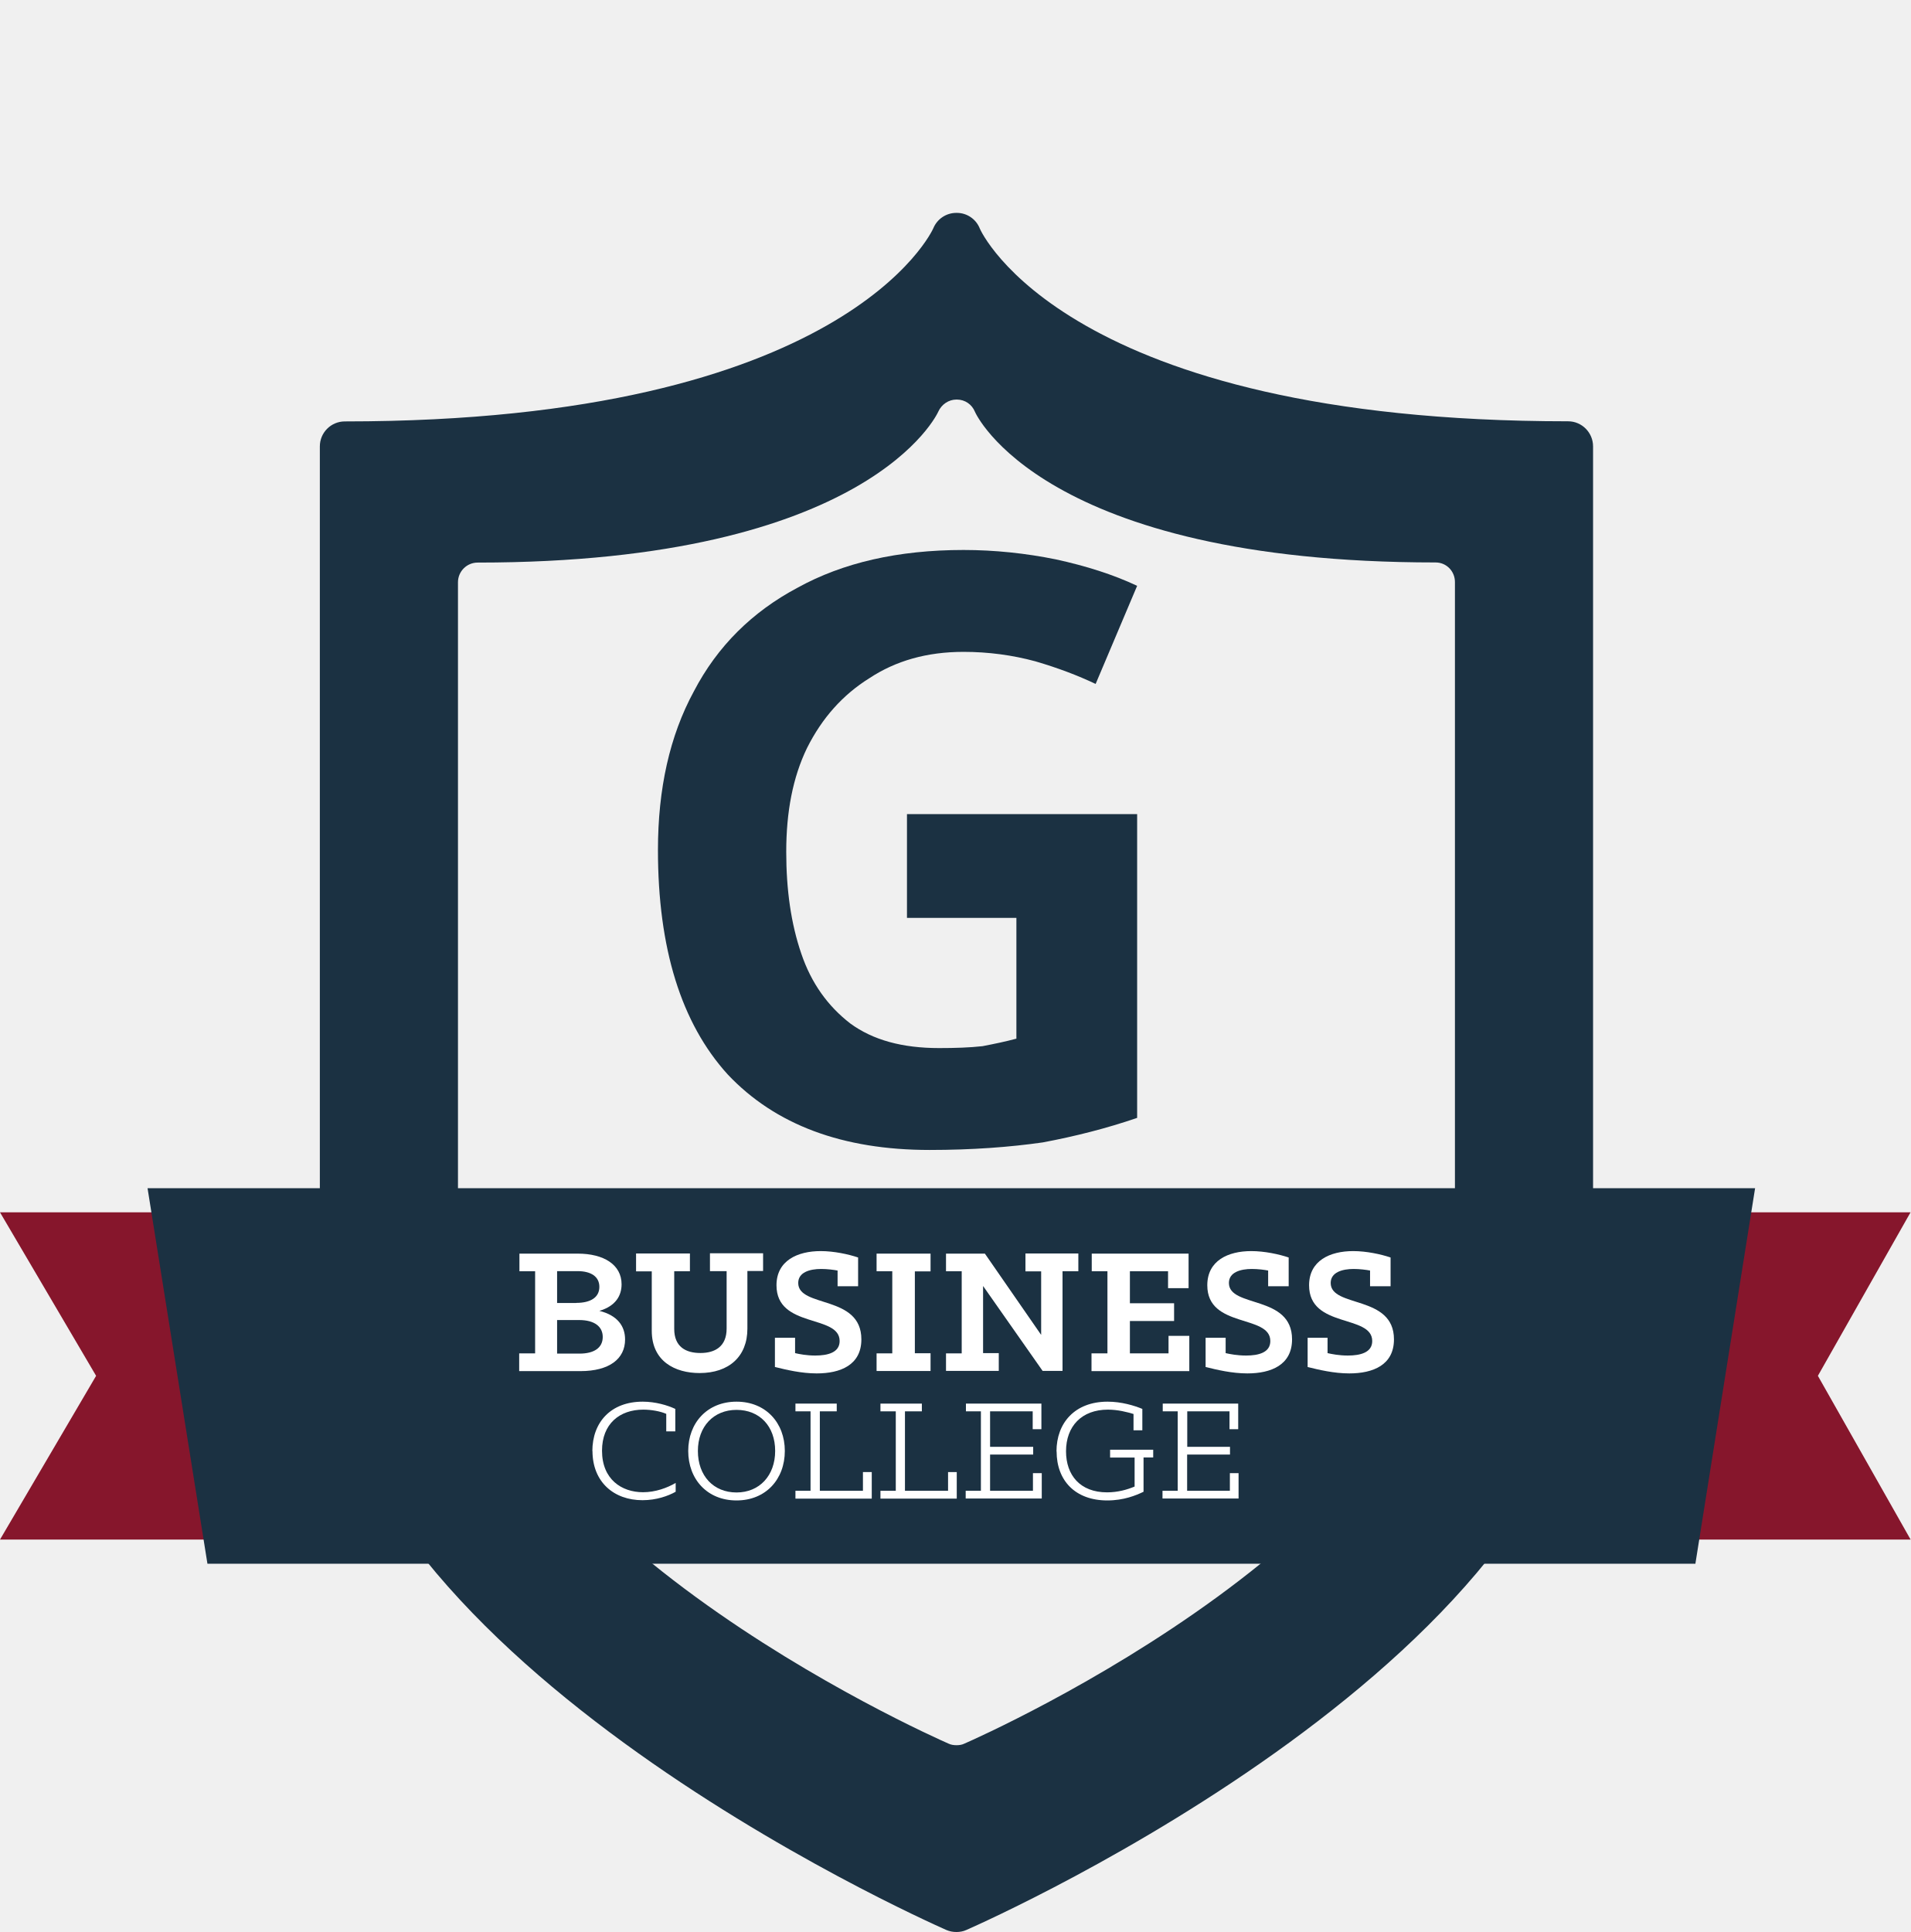
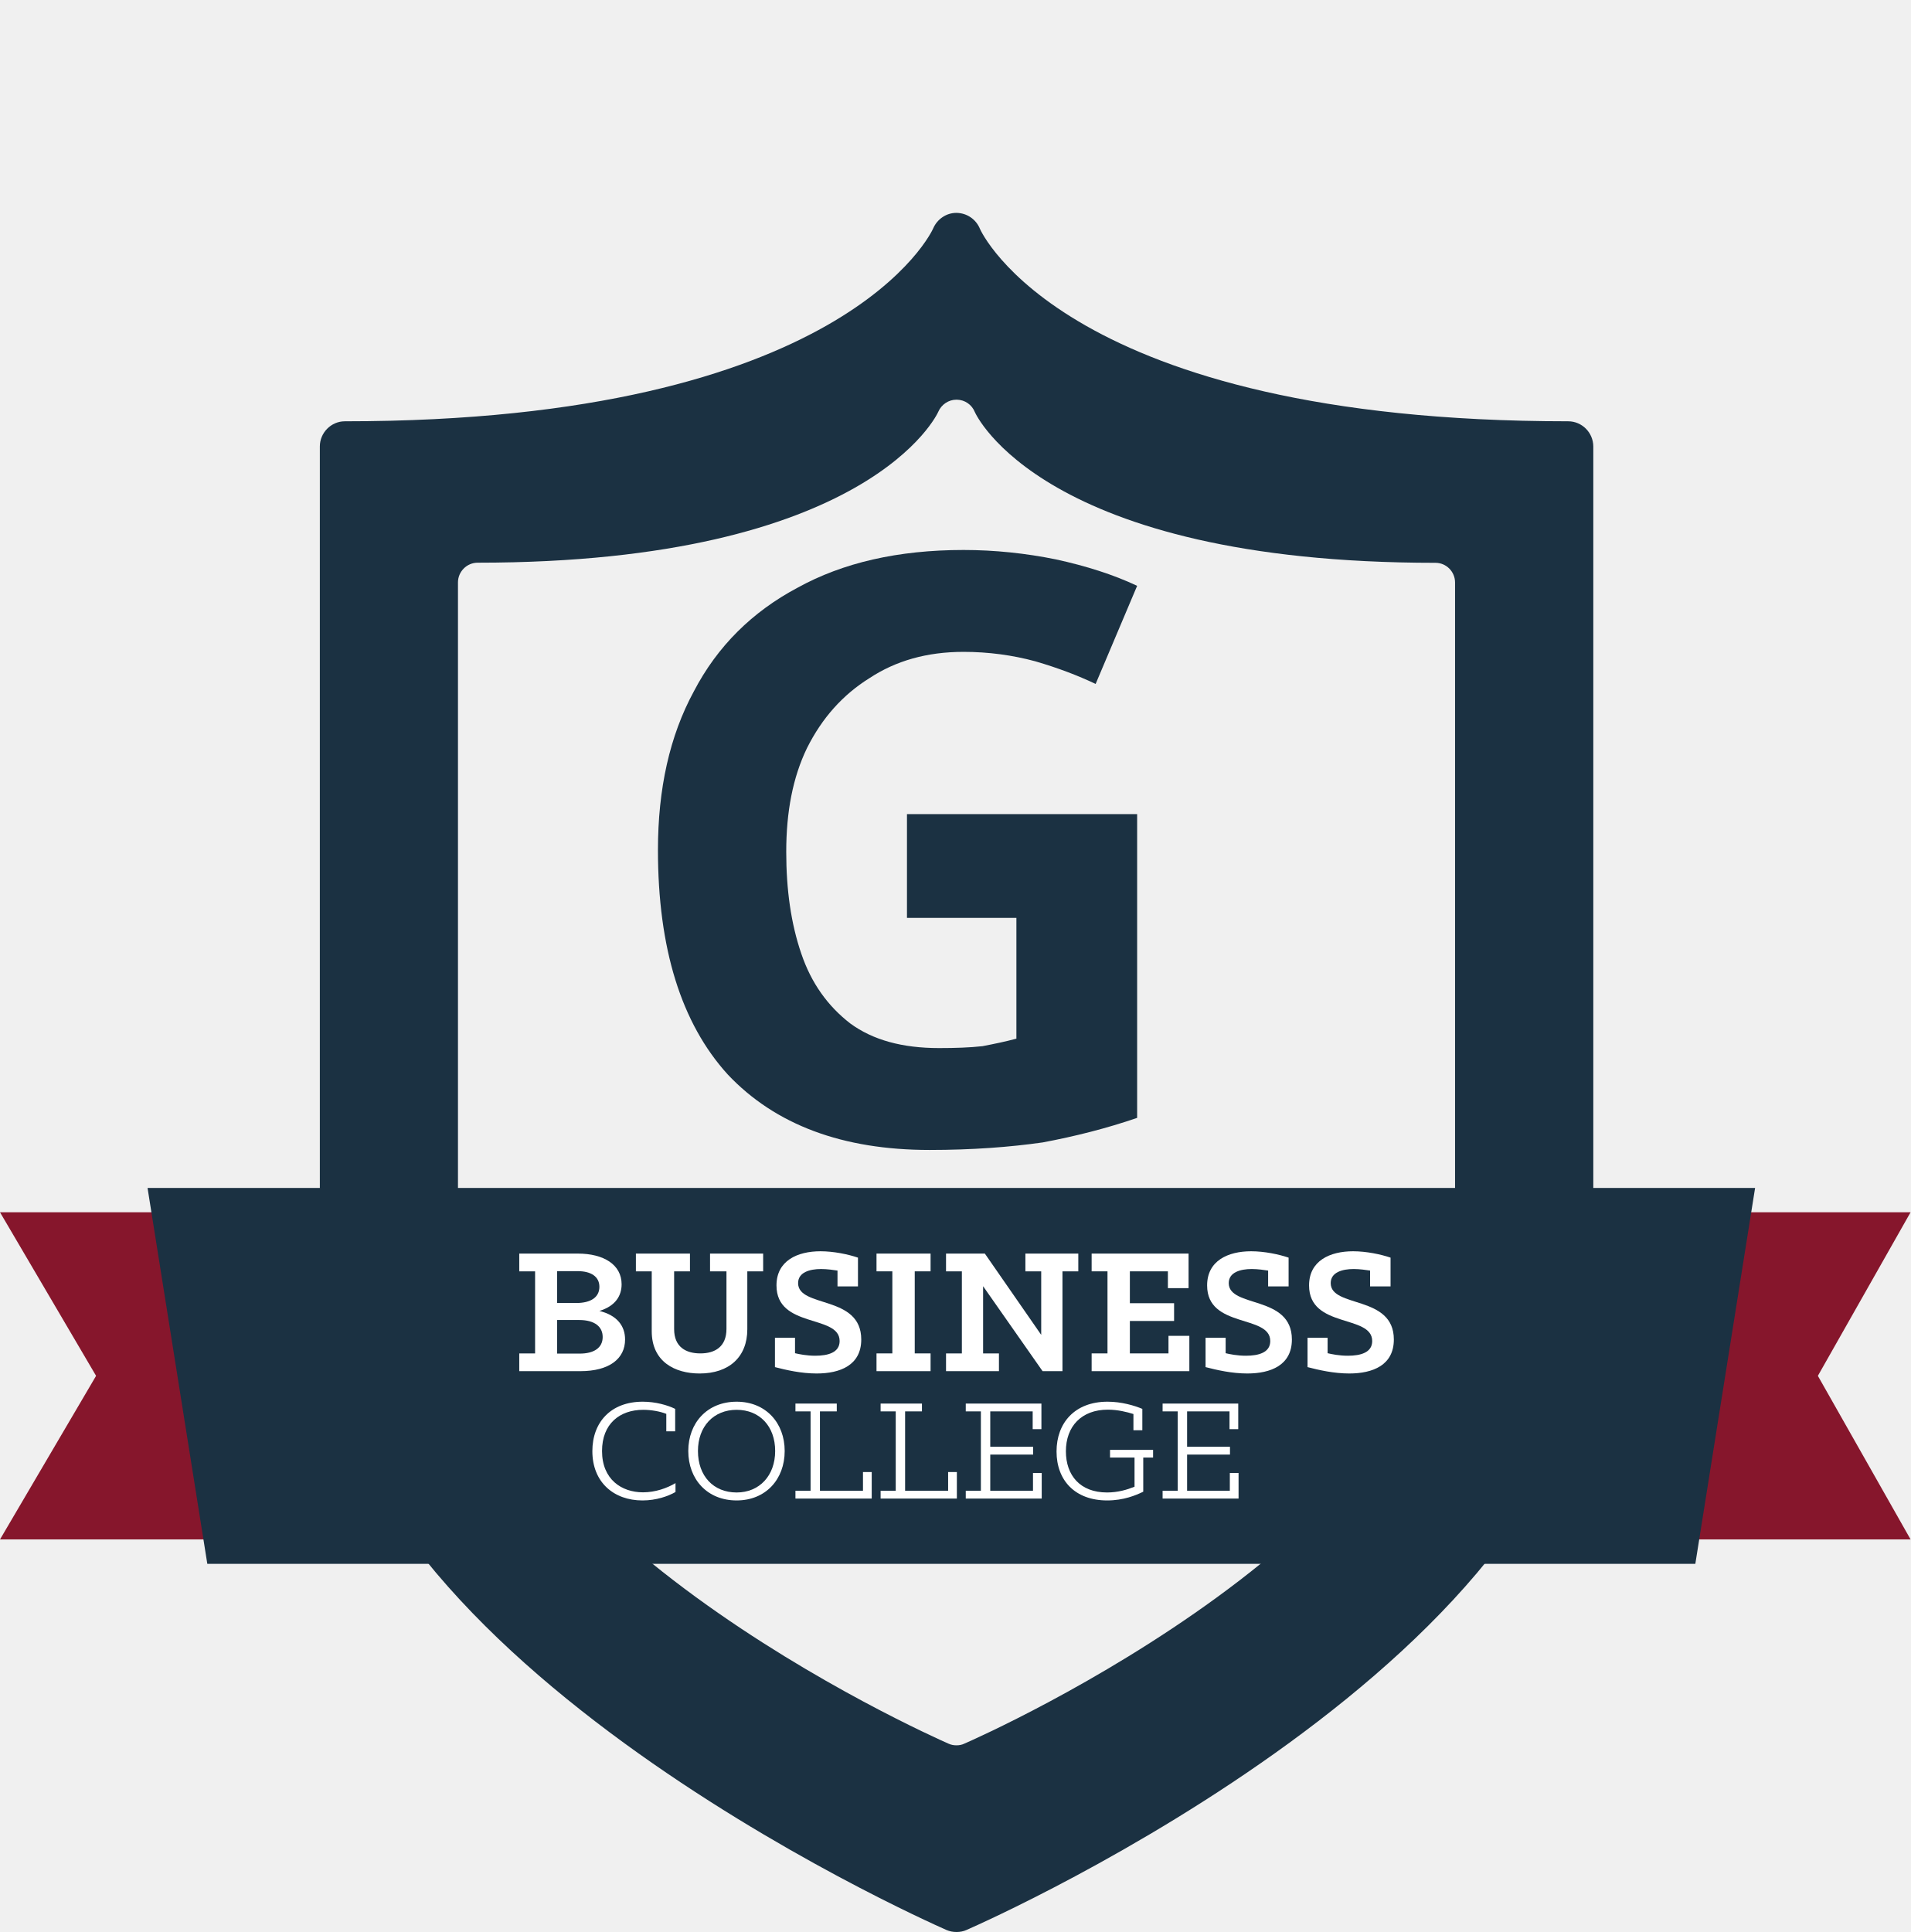
- <svg xmlns="http://www.w3.org/2000/svg" width="15.824" height="16">
-   <defs>
-     <clipPath>
-       <path d="M0 0h800v800H0V0z" />
+ <svg xmlns="http://www.w3.org/2000/svg" version="1.1" width="15.824" height="16" id="svg2" xml:space="preserve">
+   <defs id="defs6">
+     <clipPath id="clipPath16">
+       <path d="M 0,0 800,0 800,800 0,800 0,0 z" id="path18" />
    </clipPath>
-     <radialGradient cx="0" cy="0" r="1" fx="0" fy="0" gradientUnits="userSpaceOnUse" gradientTransform="matrix(565.563 0 0 -565.563 403 400)" spreadMethod="pad">
-       <stop offset="0" stop-color="#fff" />
-       <stop offset=".663" stop-color="#f6f6f6" />
-       <stop offset="1" stop-color="#b7b7b7" />
+     <radialGradient cx="0" cy="0" r="1" fx="0" fy="0" id="radialGradient24" gradientUnits="userSpaceOnUse" gradientTransform="matrix(565.5632,0,0,-565.5632,403,400)" spreadMethod="pad">
+       <stop id="stop26" style="stop-color:#ffffff;stop-opacity:1" offset="0" />
+       <stop id="stop28" style="stop-color:#f6f6f6;stop-opacity:1" offset="0.663" />
+       <stop id="stop30" style="stop-color:#b7b7b7;stop-opacity:1" offset="1" />
    </radialGradient>
-     <clipPath>
-       <path d="M0 800h800V0H0v800z" />
+     <clipPath id="clipPath46">
+       <path d="M 0,800 800,800 800,0 0,0 0,800 z" id="path48" />
    </clipPath>
-     <clipPath>
-       <path d="M0 800h800V0H0v800z" />
+     <clipPath id="clipPath10634">
+       <path d="M 0,800 800,800 800,0 0,0 0,800 z" id="path10636" />
    </clipPath>
-     <radialGradient cx="0" cy="0" r="1" fx="0" fy="0" gradientUnits="userSpaceOnUse" gradientTransform="matrix(595.195 0 0 420.574 410 428.75)" spreadMethod="pad">
-       <stop offset="0" stop-color="#eff0f0" />
-       <stop offset=".312" stop-color="#e3e4e5" />
-       <stop offset=".312" stop-color="#e3e4e5" />
-       <stop offset=".521" stop-color="#d6d8d9" />
-       <stop offset=".645" stop-color="#cacccd" />
-       <stop offset=".784" stop-color="#bebfc2" />
-       <stop offset="1" stop-color="#a4a6a9" />
-       <stop offset="1" stop-color="#a4a6a9" />
+     <radialGradient cx="0" cy="0" r="1" fx="0" fy="0" id="radialGradient6524" gradientUnits="userSpaceOnUse" gradientTransform="matrix(595.1948,0,0,420.5739,410,428.75)" spreadMethod="pad">
+       <stop id="stop6526" style="stop-color:#eff0f0;stop-opacity:1" offset="0" />
+       <stop id="stop6528" style="stop-color:#e3e4e5;stop-opacity:1" offset="0.312" />
+       <stop id="stop6530" style="stop-color:#e3e4e5;stop-opacity:1" offset="0.312" />
+       <stop id="stop6532" style="stop-color:#d6d8d9;stop-opacity:1" offset="0.521" />
+       <stop id="stop6534" style="stop-color:#cacccd;stop-opacity:1" offset="0.645" />
+       <stop id="stop6536" style="stop-color:#bebfc2;stop-opacity:1" offset="0.784" />
+       <stop id="stop6538" style="stop-color:#a4a6a9;stop-opacity:1" offset="1" />
+       <stop id="stop6540" style="stop-color:#a4a6a9;stop-opacity:1" offset="1" />
    </radialGradient>
-     <clipPath>
-       <path d="M.663 798.008H800.77V39.002H.662v759.006z" />
+     <clipPath id="clipPath6516">
+       <path d="m 0.663,798.008 800.106,0 0,-759.006 -800.106,0 0,759.006 z" id="path6518" />
    </clipPath>
-     <clipPath>
-       <path d="M-.124 38.478H804.61v761.028H-.125V38.478z" />
+     <clipPath id="clipPath6512">
+       <path d="m -0.124,38.478 804.733,0 0,761.028 -804.733,0 0,-761.028 z" id="path6514" />
    </clipPath>
-     <clipPath>
-       <path d="M-.124 799.505H804.61V38.477H-.124v761.028z" />
+     <clipPath id="clipPath6508">
+       <path d="m -0.124,799.505 804.734,0 0,-761.028 -804.734,0 0,761.028 z" id="path6510" />
    </clipPath>
-     <clipPath>
-       <path d="M1.165 39h800v761h-800V39z" />
+     <clipPath id="clipPath6504">
+       <path d="m 1.165,39 800,0 0,761 -800,0 0,-761 z" id="path6506" />
    </clipPath>
-     <clipPath>
-       <path d="M-.124 800H804.61V38.478H-.124V800z" />
+     <clipPath id="clipPath6500">
+       <path d="m -0.124,800.001 804.734,0 0,-761.524 -804.734,0 0,761.524 z" id="path6502" />
    </clipPath>
-     <clipPath>
-       <path d="M0 800h800V0H0v800z" />
+     <clipPath id="clipPath6292">
+       <path d="M 0,800 800,800 800,0 0,0 0,800 z" id="path6294" />
    </clipPath>
  </defs>
-   <path d="M-1692.958 1306.615h1022.77v-49.86h-1022.77v49.86z" fill="#fff" />
-   <g>
-     <g>
-       <path d="M0 10.04h2.765v2.71H0l.796-1.356L0 10.04z" fill="#86162c" />
+   <g id="g14" clip-path="url(#clipPath16)" transform="matrix(1.278463,0,0,-1.278463,-547.0071,658.3621)">
+     <g id="g20">
+       <g id="g22" />
    </g>
-     <g>
-       <path d="M15.824 10.04h-2.668v2.71h2.668l-.768-1.356.768-1.355z" fill="#86162c" />
+   </g>
+   <path style="fill:#ffffff;fill-opacity:1;fill-rule:nonzero;stroke:none" id="path6286" d="m -1692.958,1306.615 1022.771,0 0,-49.86 -1022.771,0 0,49.86 z" />
+   <g id="g3962">
+     <g id="g34" transform="matrix(0.08206236,0,0,-0.08206236,-2.39188e-8,10.03945)">
+       <path style="fill:#86162c;fill-opacity:1;fill-rule:nonzero;stroke:none" id="path36" d="m 0,0 33.697,0 0,-33.017 -33.697,0 9.697,16.509 L 0,0 z" />
    </g>
-     <path d="M12.05 10.365c0 2.268-3.897 4.003-4.063 4.075-.02.01-.043.013-.064.013-.024 0-.046-.003-.067-.013-.164-.072-4.063-1.807-4.063-4.075V4.822c0-.09.073-.163.163-.163 3.248 0 3.81-1.238 3.815-1.25.027-.06.086-.1.15-.1h.004c.067 0 .125.04.15.102.004.01.556 1.247 3.815 1.247.09 0 .16.073.16.162v5.543zm.938-6.876c-4.162 0-4.867-1.58-4.873-1.596-.03-.077-.105-.13-.19-.13H7.92c-.083 0-.158.05-.19.127-.007.018-.727 1.6-4.874 1.6-.115 0-.207.093-.207.207v7.08c0 2.897 4.978 5.112 5.188 5.206.028.012.055.017.085.017.027 0 .056-.005.082-.017.213-.094 5.19-2.31 5.19-5.206v-7.08c0-.114-.092-.208-.207-.208" fill="#1b3142" />
-     <path d="M14.04 12.95H1.718L1.222 9.84h13.314l-.495 3.113z" fill="#1b3142" />
-     <g>
-       <path d="M4.8 11.21c.12 0 .192-.048.192-.138 0-.084-.066-.14-.196-.14h-.182v.278H4.8zm-.028-.42c.122 0 .192-.047.192-.133 0-.085-.07-.13-.18-.13h-.17v.264h.158zm-.47.418h.13v-.68h-.13v-.146h.483c.216 0 .363.092.363.254 0 .093-.048.18-.184.22.15.037.213.127.213.237 0 .16-.13.262-.37.262H4.3v-.147z" fill="#fff" />
+     <g id="g38" transform="matrix(0.08206236,0,0,-0.08206236,15.82377,10.03945)">
+       <path style="fill:#86162c;fill-opacity:1;fill-rule:nonzero;stroke:none" id="path40" d="m 0,0 -32.513,0 0,-33.017 32.513,0 -9.357,16.509 L 0,0 z" />
    </g>
-     <g>
-       <path d="M5.398 11.024v-.495h-.13v-.148h.446v.147h-.13v.477c0 .15.097.2.217.2s.217-.053.217-.202v-.476H5.88v-.148h.44v.147h-.13v.478c0 .23-.153.367-.396.367-.204 0-.396-.098-.396-.35" fill="#fff" />
+     <path d="m 12.051,10.365 c 0,2.269 -3.897,4.003 -4.064,4.075 -0.02,0.01 -0.043,0.014 -0.065,0.014 -0.024,0 -0.045,-0.004 -0.067,-0.014 C 7.692,14.368 3.793,12.633 3.793,10.365 l 0,-5.542 c 0,-0.089 0.073,-0.163 0.163,-0.163 3.247,0 3.81,-1.237 3.815,-1.25 0.026,-0.06 0.085,-0.1 0.15,-0.1 l 0.003,0 c 0.067,8.206e-4 0.125,0.041 0.15,0.103 0.005,0.011 0.556,1.248 3.815,1.248 0.09,0 0.162,0.074 0.162,0.163 l 0,5.542 z m 0.938,-6.876 c -4.162,0 -4.867,-1.579 -4.873,-1.594 C 8.084,1.817 8.01,1.765 7.924,1.763 l -0.004,0 c -0.083,0 -0.158,0.052 -0.191,0.128 -0.006,0.017 -0.726,1.598 -4.873,1.598 -0.114,0 -0.207,0.095 -0.207,0.208 l 0,7.08 c 0,2.898 4.979,5.113 5.189,5.206 0.028,0.012 0.055,0.017 0.085,0.017 0.027,0 0.056,-0.005 0.082,-0.017 0.213,-0.093 5.191,-2.308 5.191,-5.206 l 0,-7.08 C 13.195,3.583 13.103,3.489 12.988,3.489" id="path52" style="fill:#1b3142;fill-opacity:1;fill-rule:nonzero;stroke:none;" />
+     <path d="m 14.041,12.951 -12.324,0 -0.495,-3.113 13.314,0 -0.495,3.113 z" id="path60" style="fill:#1b3142;fill-opacity:1;fill-rule:nonzero;stroke:none" />
+     <g id="g62" transform="matrix(0.08206236,0,0,-0.08206236,4.801206,11.20996)">
+       <path style="fill:#ffffff;fill-opacity:1;fill-rule:nonzero;stroke:none" id="path64" d="m 0,0 c 1.442,0 2.319,0.585 2.319,1.676 0,1.032 -0.798,1.714 -2.378,1.714 l -2.222,0 0,-3.39 L 0,0 z m -0.351,5.106 c 1.482,0 2.338,0.584 2.338,1.637 0,1.032 -0.856,1.578 -2.181,1.578 l -2.087,0 0,-3.215 1.93,0 z M -6.1,0.02 l 1.598,0 0,8.282 -1.598,0 0,1.792 5.906,0 c 2.631,0 4.423,-1.13 4.423,-3.098 C 4.229,5.866 3.644,4.813 1.987,4.307 3.8,3.858 4.579,2.768 4.579,1.423 4.579,-0.507 3,-1.772 0.059,-1.772 l -6.159,0 0,1.792 z" />
    </g>
-     <g>
-       <path d="M6.418 11.322v-.243h.167v.127c.035.008.094.02.167.02.104 0 .202-.025.202-.12 0-.223-.523-.103-.523-.462 0-.204.174-.283.366-.283.11 0 .23.026.31.053v.238h-.17v-.13c-.032-.006-.085-.013-.136-.013-.094 0-.19.027-.19.116 0 .208.523.096.523.467 0 .213-.174.282-.37.282-.127 0-.252-.03-.345-.053" fill="#fff" />
+     <g id="g66" transform="matrix(0.08206236,0,0,-0.08206236,5.397767,11.02443)">
+       <path style="fill:#ffffff;fill-opacity:1;fill-rule:nonzero;stroke:none" id="path68" d="m 0,0 0,6.041 -1.598,0 0,1.793 5.456,0 0,-1.793 -1.598,0 0,-5.827 c 0,-1.812 1.19,-2.455 2.651,-2.455 1.462,0 2.631,0.662 2.631,2.474 l 0,5.808 -1.657,0 0,1.793 5.36,0 0,-1.793 -1.599,0 0,-5.846 C 9.646,-2.611 7.795,-4.268 4.834,-4.268 2.338,-4.268 0,-3.079 0,0" />
    </g>
-     <g>
-       <path d="M7.26 11.208h.13v-.68h-.13v-.146h.447v.147h-.13v.678h.13v.147H7.26v-.147z" fill="#fff" />
+     <g id="g70" transform="matrix(0.08206236,0,0,-0.08206236,6.418253,11.32187)">
+       <path style="fill:#ffffff;fill-opacity:1;fill-rule:nonzero;stroke:none" id="path72" d="m 0,0 0,2.961 2.026,0 0,-1.558 c 0.429,-0.098 1.15,-0.254 2.046,-0.254 1.267,0 2.456,0.312 2.456,1.481 0,2.71 -6.373,1.248 -6.373,5.613 0,2.494 2.105,3.448 4.444,3.448 1.342,0 2.805,-0.311 3.78,-0.642 l 0,-2.903 -2.066,0 0,1.597 C 5.924,9.802 5.279,9.899 4.656,9.899 3.507,9.899 2.337,9.568 2.337,8.477 2.337,5.943 8.71,7.307 8.71,2.787 8.71,0.194 6.585,-0.643 4.208,-0.643 2.649,-0.643 1.129,-0.293 0,0" />
    </g>
-     <g>
-       <path d="M7.835 11.208h.13v-.68h-.13v-.146h.322l.466.673v-.526h-.13v-.148h.438v.147H8.8v.825h-.165l-.493-.703v.556h.13v.147h-.437v-.147z" fill="#fff" />
+     <g id="g74" transform="matrix(0.08206236,0,0,-0.08206236,7.259392,11.20832)">
+       <path style="fill:#ffffff;fill-opacity:1;fill-rule:nonzero;stroke:none" id="path76" d="m 0,0 1.599,0 0,8.282 -1.599,0 0,1.792 5.457,0 0,-1.792 -1.599,0 0,-8.282 1.599,0 0,-1.792 L 0,-1.792 0,0 z" />
    </g>
-     <g>
-       <path d="M9.04 11.208h.132v-.68h-.13v-.146h.802v.286h-.17v-.14h-.316v.265h.366v.147h-.366v.268h.32v-.145h.172v.292h-.81v-.147z" fill="#fff" />
+     <g id="g78" transform="matrix(0.08206236,0,0,-0.08206236,7.835191,11.20832)">
+       <path style="fill:#ffffff;fill-opacity:1;fill-rule:nonzero;stroke:none" id="path80" d="m 0,0 1.598,0 0,8.282 -1.598,0 0,1.792 3.917,0 5.689,-8.203 0,6.411 -1.596,0 0,1.792 5.339,0 0,-1.792 -1.598,0 0,-10.074 -2.007,0 -6.003,8.573 0,-6.781 1.599,0 0,-1.792 -5.34,0 L 0,0 z" />
    </g>
-     <g>
-       <path d="M9.985 11.322v-.243h.166v.127c.036.008.095.02.17.02.103 0 .2-.025.2-.12 0-.223-.522-.103-.522-.462 0-.204.172-.283.364-.283.11 0 .23.026.31.053v.238h-.17v-.13c-.03-.006-.084-.013-.135-.013-.094 0-.19.027-.19.116 0 .208.523.096.523.467 0 .213-.175.282-.37.282-.128 0-.253-.03-.345-.053" fill="#fff" />
+     <g id="g82" transform="matrix(0.08206236,0,0,-0.08206236,9.041122,11.20832)">
+       <path style="fill:#ffffff;fill-opacity:1;fill-rule:nonzero;stroke:none" id="path84" d="m 0,0 1.6,0 0,8.282 -1.6,0 0,1.792 9.783,0 0,-3.488 -2.087,0 0,1.696 -3.838,0 0,-3.216 4.463,0 0,-1.793 -4.463,0 0,-3.273 3.898,0 0,1.773 2.105,0 0,-3.565 L 0,-1.792 0,0 z" />
    </g>
-     <g>
-       <path d="M10.83 11.322v-.243h.165v.127c.036.008.095.02.168.02.104 0 .202-.025.202-.12 0-.223-.523-.103-.523-.462 0-.204.173-.283.365-.283.11 0 .23.026.31.053v.238h-.17v-.13c-.032-.006-.085-.013-.136-.013-.093 0-.19.027-.19.116 0 .208.524.096.524.467 0 .213-.174.282-.37.282-.127 0-.252-.03-.345-.053" fill="#fff" />
+     <g id="g86" transform="matrix(0.08206236,0,0,-0.08206236,9.984683,11.32187)">
+       <path style="fill:#ffffff;fill-opacity:1;fill-rule:nonzero;stroke:none" id="path88" d="m 0,0 0,2.961 2.027,0 0,-1.558 c 0.429,-0.098 1.15,-0.254 2.046,-0.254 1.267,0 2.456,0.312 2.456,1.481 0,2.71 -6.372,1.248 -6.372,5.613 0,2.494 2.104,3.448 4.442,3.448 1.344,0 2.807,-0.311 3.781,-0.642 l 0,-2.903 -2.066,0 0,1.597 C 5.925,9.802 5.282,9.899 4.658,9.899 3.509,9.899 2.339,9.568 2.339,8.477 c 0,-2.534 6.373,-1.17 6.373,-5.69 0,-2.593 -2.125,-3.43 -4.502,-3.43 C 2.651,-0.643 1.131,-0.293 0,0" />
    </g>
-     <g>
-       <path d="M4.906 12.018c0-.24.153-.41.417-.41.106 0 .206.03.27.06v.186h-.075v-.145c-.05-.022-.125-.035-.19-.035-.197 0-.342.118-.342.34 0 .237.162.344.34.344.102 0 .2-.036.27-.077v.073c-.062.035-.16.07-.275.07-.236 0-.414-.15-.414-.408" fill="#fff" />
+     <g id="g90" transform="matrix(0.08206236,0,0,-0.08206236,10.82919,11.32187)">
+       <path style="fill:#ffffff;fill-opacity:1;fill-rule:nonzero;stroke:none" id="path92" d="m 0,0 0,2.961 2.026,0 0,-1.558 c 0.43,-0.098 1.15,-0.254 2.046,-0.254 1.268,0 2.455,0.312 2.455,1.481 0,2.71 -6.372,1.248 -6.372,5.613 0,2.494 2.105,3.448 4.445,3.448 1.343,0 2.804,-0.311 3.779,-0.642 l 0,-2.903 -2.066,0 0,1.597 C 5.924,9.802 5.28,9.899 4.657,9.899 3.508,9.899 2.339,9.568 2.339,8.477 c 0,-2.534 6.372,-1.17 6.372,-5.69 0,-2.593 -2.124,-3.43 -4.501,-3.43 C 2.65,-0.643 1.13,-0.293 0,0" />
    </g>
-     <g>
-       <path d="M6.42 12.016c0-.204-.128-.34-.32-.34-.19 0-.32.138-.32.34 0 .207.13.344.32.344s.32-.14.32-.344m-.72 0c0-.232.157-.408.4-.408.243 0 .4.176.4.408 0 .234-.157.41-.4.41-.243 0-.4-.176-.4-.41" fill="#fff" />
+     <g id="g94" transform="matrix(0.08206236,0,0,-0.08206236,4.906033,12.01776)">
+       <path style="fill:#ffffff;fill-opacity:1;fill-rule:nonzero;stroke:none" id="path96" d="m 0,0 c 0,2.912 1.859,4.99 5.084,4.99 1.292,0 2.504,-0.347 3.274,-0.724 l 0,-2.267 -0.896,0 0,1.763 C 6.832,4.013 5.936,4.171 5.133,4.171 2.739,4.171 0.976,2.739 0.976,0.016 c 0,-2.865 1.969,-4.172 4.14,-4.172 1.244,0 2.425,0.425 3.275,0.929 l 0,-0.897 C 7.651,-4.549 6.453,-4.975 5.055,-4.975 2.173,-4.975 0,-3.148 0,0" />
    </g>
-     <g>
-       <path d="M6.588 12.346h.125v-.658h-.125v-.064h.342v.064h-.14v.658h.357v-.155h.073v.22h-.632v-.064z" fill="#fff" />
+     <g id="g98" transform="matrix(0.08206236,0,0,-0.08206236,6.420018,12.01648)">
+       <path style="fill:#ffffff;fill-opacity:1;fill-rule:nonzero;stroke:none" id="path100" d="m 0,0 c 0,2.487 -1.558,4.155 -3.888,4.155 -2.329,0 -3.905,-1.684 -3.905,-4.155 0,-2.518 1.56,-4.187 3.905,-4.187 C -1.59,-4.187 0,-2.487 0,0 m -8.768,0 c 0,2.833 1.906,4.974 4.88,4.974 2.944,0 4.849,-2.141 4.849,-4.974 0,-2.85 -1.905,-4.99 -4.849,-4.99 -2.974,0 -4.88,2.14 -4.88,4.99" />
    </g>
-     <g>
-       <path d="M7.293 12.346h.126v-.658h-.127v-.064h.343v.064h-.14v.658h.357v-.155h.072v.22h-.632v-.064z" fill="#fff" />
+     <g id="g102" transform="matrix(0.08206236,0,0,-0.08206236,6.587991,12.34585)">
+       <path style="fill:#ffffff;fill-opacity:1;fill-rule:nonzero;stroke:none" id="path104" d="m 0,0 1.527,0 0,8.011 -1.527,0 0,0.788 4.171,0 0,-0.788 -1.699,0 0,-8.011 4.344,0 0,1.889 0.882,0 0,-2.676 L 0,-0.787 0,0 z" />
    </g>
-     <g>
-       <path d="M8 12.346h.124v-.658H8v-.064h.625v.212h-.072v-.148H8.2v.294h.357v.064H8.2v.3h.355V12.2h.073v.21h-.63v-.064z" fill="#fff" />
+     <g id="g106" transform="matrix(0.08206236,0,0,-0.08206236,7.293374,12.34585)">
+       <path style="fill:#ffffff;fill-opacity:1;fill-rule:nonzero;stroke:none" id="path108" d="m 0,0 1.526,0 0,8.011 -1.526,0 0,0.788 4.171,0 0,-0.788 -1.699,0 0,-8.011 4.342,0 0,1.889 0.882,0 0,-2.676 L 0,-0.787 0,0 z" />
    </g>
-     <g>
-       <path d="M8.75 12.02c0-.236.152-.412.423-.412.116 0 .223.033.288.06v.177h-.073v-.135c-.053-.016-.13-.036-.212-.036-.218 0-.347.138-.347.345 0 .197.116.34.34.34.09 0 .168-.023.228-.048v-.24h-.203v-.065h.357v.064h-.08v.284c-.062.03-.164.072-.3.072-.266 0-.42-.165-.42-.406" fill="#fff" />
+     <g id="g110" transform="matrix(0.08206236,0,0,-0.08206236,7.998594,12.34585)">
+       <path style="fill:#ffffff;fill-opacity:1;fill-rule:nonzero;stroke:none" id="path112" d="m 0,0 1.526,0 0,8.011 -1.526,0 0,0.788 7.635,0 0,-2.582 -0.881,0 0,1.794 -4.282,0 0,-3.572 4.329,0 0,-0.788 -4.329,0 0,-3.651 4.313,0 0,1.795 0.881,0 0,-2.582 L 0,-0.787 0,0 z" />
    </g>
-     <g>
-       <path d="M9.63 12.346h.124v-.658H9.63v-.064h.625v.212h-.072v-.148h-.35v.294h.354v.064h-.355v.3h.354V12.2h.072v.21h-.63v-.064z" fill="#fff" />
+     <g id="g114" transform="matrix(0.08206236,0,0,-0.08206236,8.750457,12.02037)">
+       <path style="fill:#ffffff;fill-opacity:1;fill-rule:nonzero;stroke:none" id="path116" d="m 0,0 c 0,2.88 1.841,5.022 5.148,5.022 1.417,0 2.723,-0.394 3.51,-0.725 l 0,-2.156 -0.898,0 0,1.637 c -0.647,0.205 -1.59,0.44 -2.581,0.44 -2.661,0 -4.235,-1.684 -4.235,-4.202 0,-2.408 1.417,-4.155 4.156,-4.155 1.1,0 2.031,0.283 2.771,0.581 l 0,2.944 -2.473,0 0,0.772 4.345,0 0,-0.772 -0.992,0 0,-3.447 C 8.012,-4.423 6.769,-4.943 5.115,-4.943 1.873,-4.943 0,-2.928 0,0" />
    </g>
-     <text y="9.463" x="5.057" style="text-align:start;line-height:125%;-inkscape-font-specification:Sans Bold" font-size="6.787" font-weight="bold" letter-spacing="0" word-spacing="0" fill="#1b3142" font-family="Sans">
-       <tspan y="9.463" x="5.057">G</tspan>
+     <g id="g118" transform="matrix(0.08206236,0,0,-0.08206236,9.628861,12.34585)">
+       <path style="fill:#ffffff;fill-opacity:1;fill-rule:nonzero;stroke:none" id="path120" d="m 0,0 1.526,0 0,8.011 -1.526,0 0,0.788 7.634,0 0,-2.582 -0.881,0 0,1.794 -4.281,0 0,-3.572 4.328,0 0,-0.788 -4.328,0 0,-3.651 4.313,0 0,1.795 0.881,0 0,-2.582 L 0,-0.787 0,0 z" />
+     </g>
+     <text id="text3186" y="9.463" x="5.057" style="font-size:6.787px;font-style:normal;font-variant:normal;font-weight:bold;font-stretch:normal;text-align:start;line-height:125%;letter-spacing:0px;word-spacing:0px;writing-mode:lr-tb;text-anchor:start;fill:#1b3142;fill-opacity:1;stroke:none;font-family:Sans;-inkscape-font-specification:Sans Bold" xml:space="preserve">
+       <tspan y="9.463" x="5.057" id="tspan3188">G</tspan>
    </text>
  </g>
</svg>
